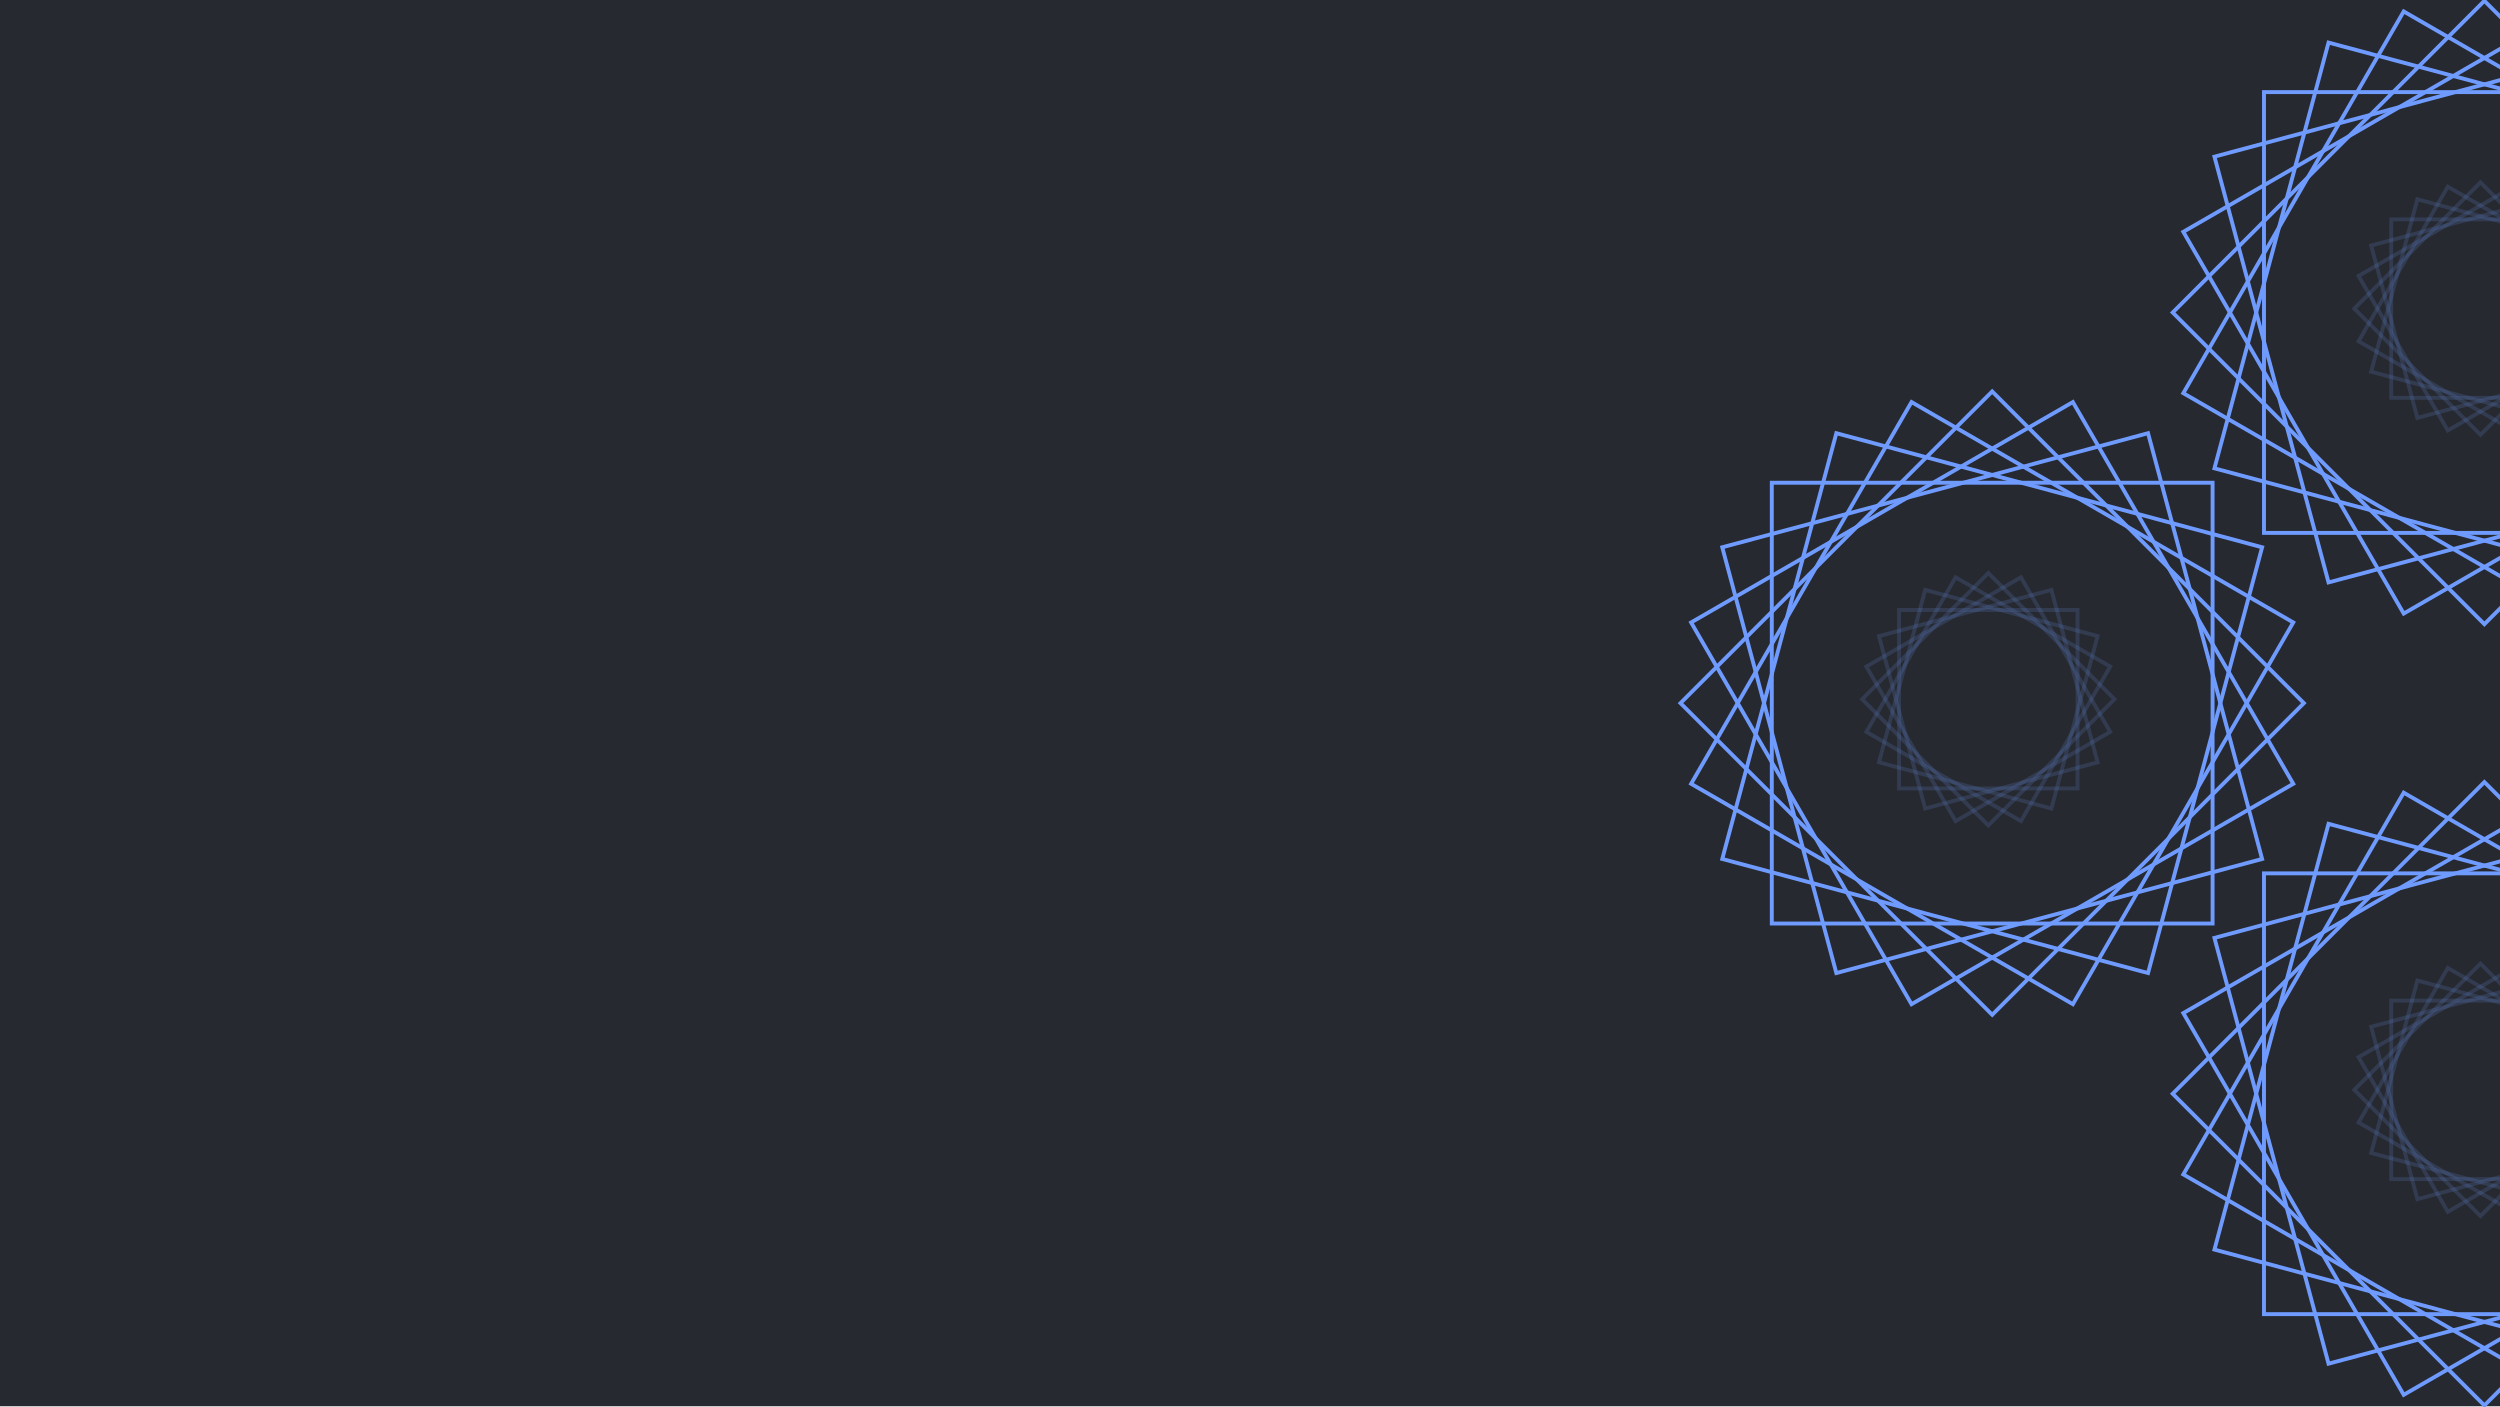
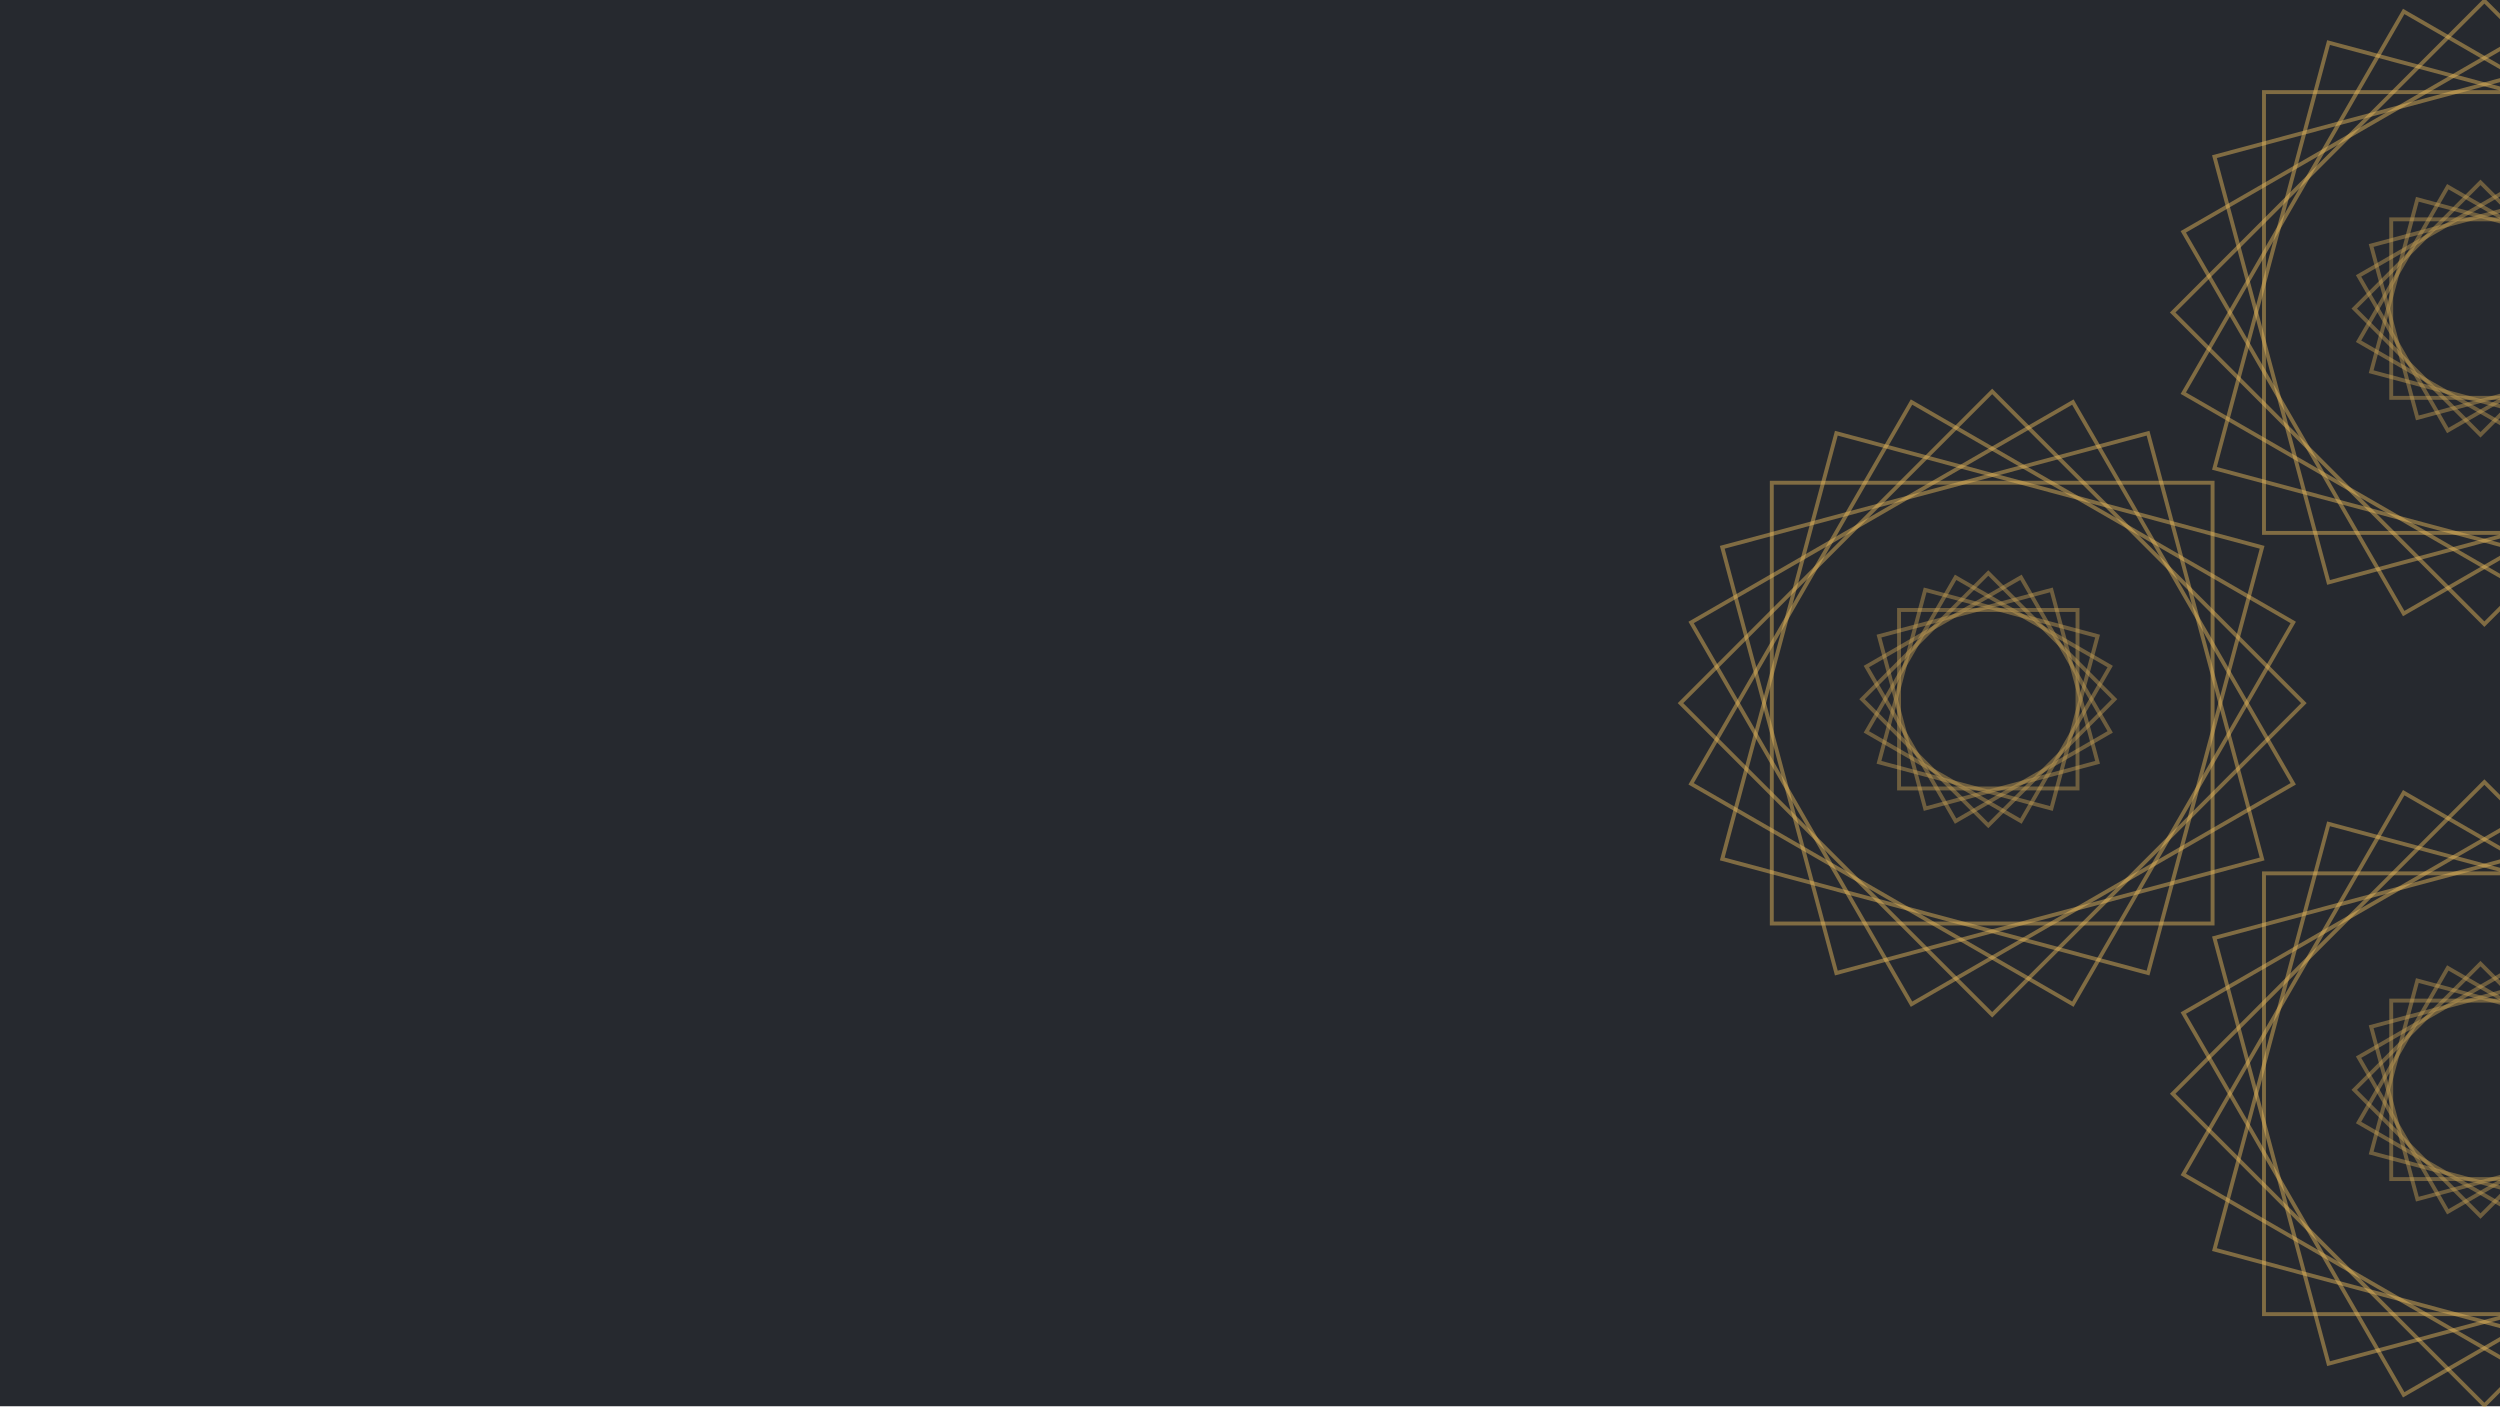
<svg xmlns="http://www.w3.org/2000/svg" width="640px" height="360px" viewBox="0 0 640 360" version="1.1">
  <g id="b_v10" stroke="none" stroke-width="1" fill="none" fill-rule="evenodd">
    <g id="layers">
      <g id="background" fill="#26292F">
        <rect id="Rectangle" x="0" y="0" width="640" height="360" />
      </g>
      <g id="icon" transform="translate(396, 79.5)" />
    </g>
-     <g id="Group_looper" transform="translate(556, 0)" stroke="#6F9BFF">
+     <g id="Group_looper" transform="translate(556, 0)" stroke="#EDBD5C" stroke-opacity="0.453">
      <g id="Group_1">
        <rect id="Rectangle" x="23.579" y="23.579" width="112.842" height="112.842" />
        <polygon id="Rectangle" transform="translate(80, 80) rotate(15) translate(-80, -80) " points="23.579 23.579 136.421 23.579 136.421 136.421 23.579 136.421" />
        <polygon id="Rectangle" transform="translate(80, 80) rotate(30) translate(-80, -80) " points="23.579 23.579 136.421 23.579 136.421 136.421 23.579 136.421" />
        <polygon id="Rectangle" transform="translate(80, 80) rotate(45) translate(-80, -80) " points="23.579 23.579 136.421 23.579 136.421 136.421 23.579 136.421" />
        <polygon id="Rectangle" transform="translate(80, 80) rotate(60) translate(-80, -80) " points="23.579 23.579 136.421 23.579 136.421 136.421 23.579 136.421" />
        <polygon id="Rectangle" transform="translate(80, 80) rotate(75) translate(-80, -80) " points="23.579 23.579 136.421 23.579 136.421 136.421 23.579 136.421" />
      </g>
-       <g id="Group" opacity="0.8" transform="translate(46, 46)" stroke-opacity="0.203">
+       <g id="Group" opacity="0.8" transform="translate(46, 46)">
        <rect id="Rectangle" x="10.154" y="10.154" width="45.692" height="45.692" />
        <polygon id="Rectangle" transform="translate(33, 33) rotate(15) translate(-33, -33) " points="10.154 10.154 55.846 10.154 55.846 55.846 10.154 55.846" />
        <polygon id="Rectangle" transform="translate(33, 33) rotate(30) translate(-33, -33) " points="10.154 10.154 55.846 10.154 55.846 55.846 10.154 55.846" />
        <polygon id="Rectangle" transform="translate(33, 33) rotate(45) translate(-33, -33) " points="10.154 10.154 55.846 10.154 55.846 55.846 10.154 55.846" />
        <polygon id="Rectangle" transform="translate(33, 33) rotate(60) translate(-33, -33) " points="10.154 10.154 55.846 10.154 55.846 55.846 10.154 55.846" />
        <polygon id="Rectangle" transform="translate(33, 33) rotate(75) translate(-33, -33) " points="10.154 10.154 55.846 10.154 55.846 55.846 10.154 55.846" />
      </g>
    </g>
-     <g id="Group_looper" transform="translate(430, 100)" stroke="#6F9BFF">
+     <g id="Group_looper" transform="translate(430, 100)" stroke="#EDBD5C" stroke-opacity="0.453">
      <g id="Group_1">
        <rect id="Rectangle" x="23.579" y="23.579" width="112.842" height="112.842" />
        <polygon id="Rectangle" transform="translate(80, 80) rotate(15) translate(-80, -80) " points="23.579 23.579 136.421 23.579 136.421 136.421 23.579 136.421" />
        <polygon id="Rectangle" transform="translate(80, 80) rotate(30) translate(-80, -80) " points="23.579 23.579 136.421 23.579 136.421 136.421 23.579 136.421" />
        <polygon id="Rectangle" transform="translate(80, 80) rotate(45) translate(-80, -80) " points="23.579 23.579 136.421 23.579 136.421 136.421 23.579 136.421" />
        <polygon id="Rectangle" transform="translate(80, 80) rotate(60) translate(-80, -80) " points="23.579 23.579 136.421 23.579 136.421 136.421 23.579 136.421" />
        <polygon id="Rectangle" transform="translate(80, 80) rotate(75) translate(-80, -80) " points="23.579 23.579 136.421 23.579 136.421 136.421 23.579 136.421" />
      </g>
-       <g id="Group" opacity="0.8" transform="translate(46, 46)" stroke-opacity="0.203">
+       <g id="Group" opacity="0.8" transform="translate(46, 46)">
        <rect id="Rectangle" x="10.154" y="10.154" width="45.692" height="45.692" />
        <polygon id="Rectangle" transform="translate(33, 33) rotate(15) translate(-33, -33) " points="10.154 10.154 55.846 10.154 55.846 55.846 10.154 55.846" />
        <polygon id="Rectangle" transform="translate(33, 33) rotate(30) translate(-33, -33) " points="10.154 10.154 55.846 10.154 55.846 55.846 10.154 55.846" />
        <polygon id="Rectangle" transform="translate(33, 33) rotate(45) translate(-33, -33) " points="10.154 10.154 55.846 10.154 55.846 55.846 10.154 55.846" />
        <polygon id="Rectangle" transform="translate(33, 33) rotate(60) translate(-33, -33) " points="10.154 10.154 55.846 10.154 55.846 55.846 10.154 55.846" />
        <polygon id="Rectangle" transform="translate(33, 33) rotate(75) translate(-33, -33) " points="10.154 10.154 55.846 10.154 55.846 55.846 10.154 55.846" />
      </g>
    </g>
-     <g id="Group_looper" transform="translate(556, 200)" stroke="#6F9BFF">
+     <g id="Group_looper" transform="translate(556, 200)" stroke="#EDBD5C" stroke-opacity="0.453">
      <g id="Group_1">
        <rect id="Rectangle" x="23.579" y="23.579" width="112.842" height="112.842" />
        <polygon id="Rectangle" transform="translate(80, 80) rotate(15) translate(-80, -80) " points="23.579 23.579 136.421 23.579 136.421 136.421 23.579 136.421" />
        <polygon id="Rectangle" transform="translate(80, 80) rotate(30) translate(-80, -80) " points="23.579 23.579 136.421 23.579 136.421 136.421 23.579 136.421" />
        <polygon id="Rectangle" transform="translate(80, 80) rotate(45) translate(-80, -80) " points="23.579 23.579 136.421 23.579 136.421 136.421 23.579 136.421" />
        <polygon id="Rectangle" transform="translate(80, 80) rotate(60) translate(-80, -80) " points="23.579 23.579 136.421 23.579 136.421 136.421 23.579 136.421" />
        <polygon id="Rectangle" transform="translate(80, 80) rotate(75) translate(-80, -80) " points="23.579 23.579 136.421 23.579 136.421 136.421 23.579 136.421" />
      </g>
-       <g id="Group" opacity="0.8" transform="translate(46, 46)" stroke-opacity="0.203">
+       <g id="Group" opacity="0.8" transform="translate(46, 46)">
        <rect id="Rectangle" x="10.154" y="10.154" width="45.692" height="45.692" />
        <polygon id="Rectangle" transform="translate(33, 33) rotate(15) translate(-33, -33) " points="10.154 10.154 55.846 10.154 55.846 55.846 10.154 55.846" />
        <polygon id="Rectangle" transform="translate(33, 33) rotate(30) translate(-33, -33) " points="10.154 10.154 55.846 10.154 55.846 55.846 10.154 55.846" />
        <polygon id="Rectangle" transform="translate(33, 33) rotate(45) translate(-33, -33) " points="10.154 10.154 55.846 10.154 55.846 55.846 10.154 55.846" />
        <polygon id="Rectangle" transform="translate(33, 33) rotate(60) translate(-33, -33) " points="10.154 10.154 55.846 10.154 55.846 55.846 10.154 55.846" />
        <polygon id="Rectangle" transform="translate(33, 33) rotate(75) translate(-33, -33) " points="10.154 10.154 55.846 10.154 55.846 55.846 10.154 55.846" />
      </g>
    </g>
  </g>
</svg>
